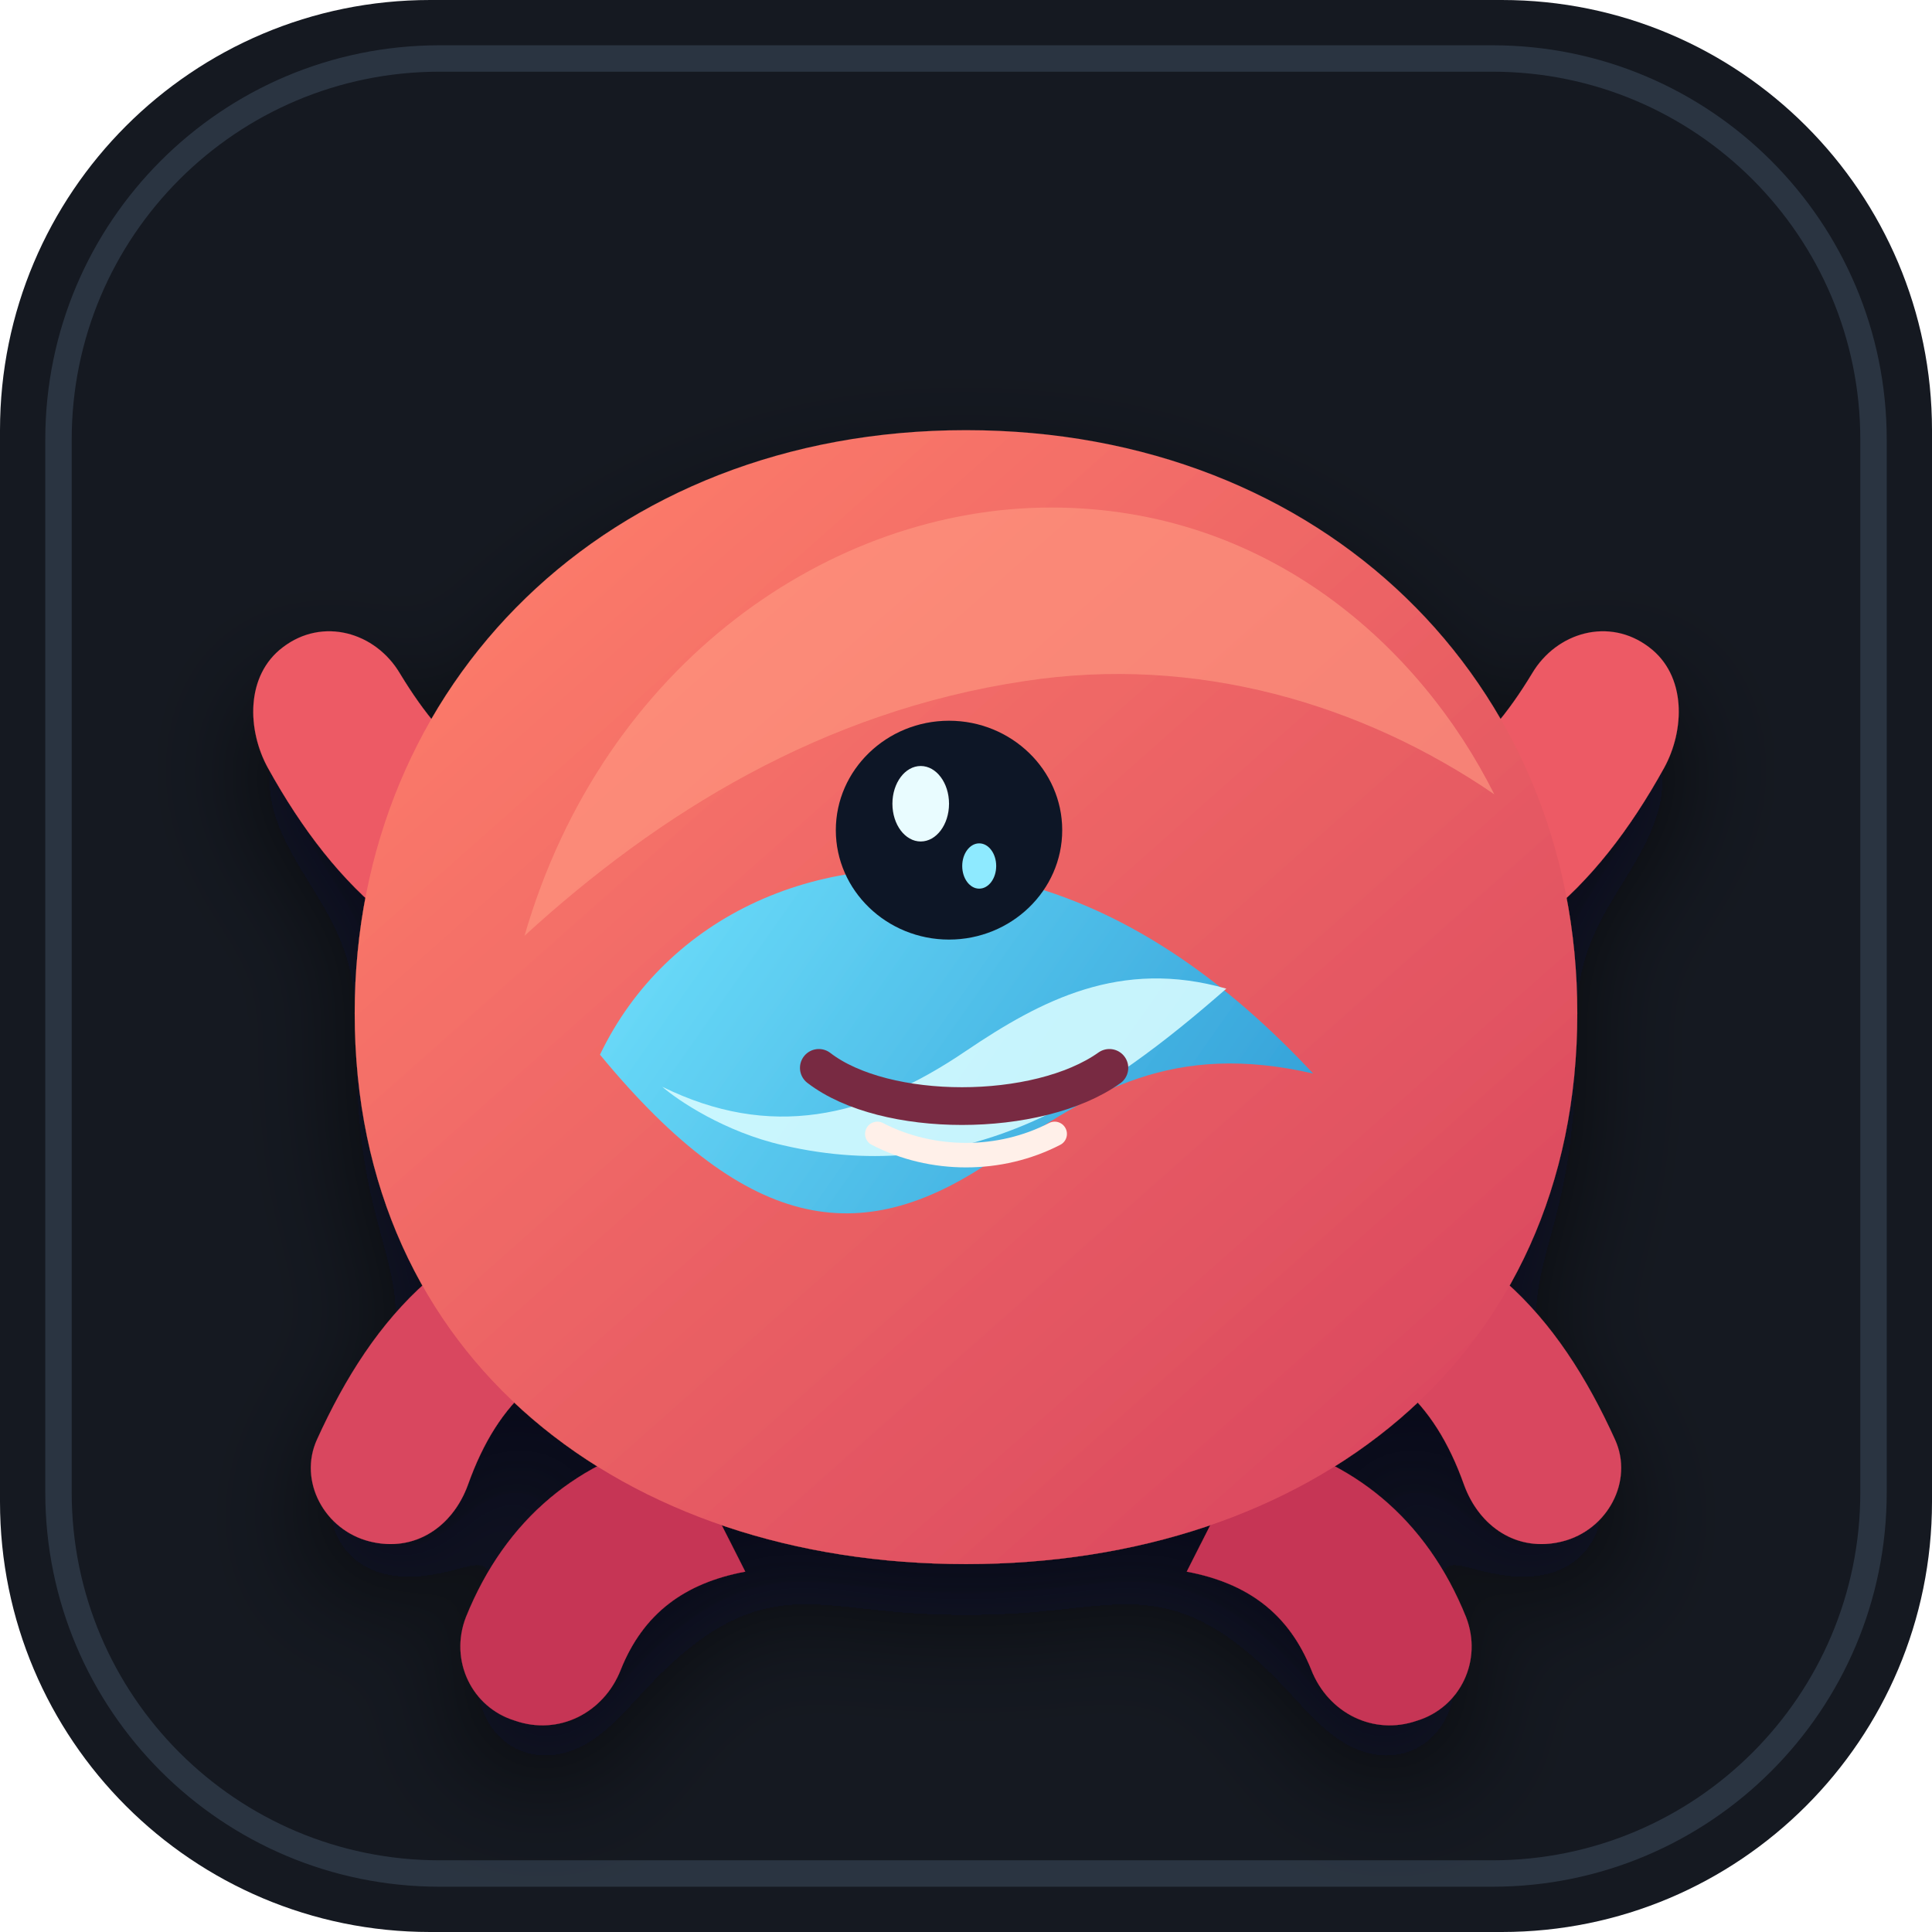
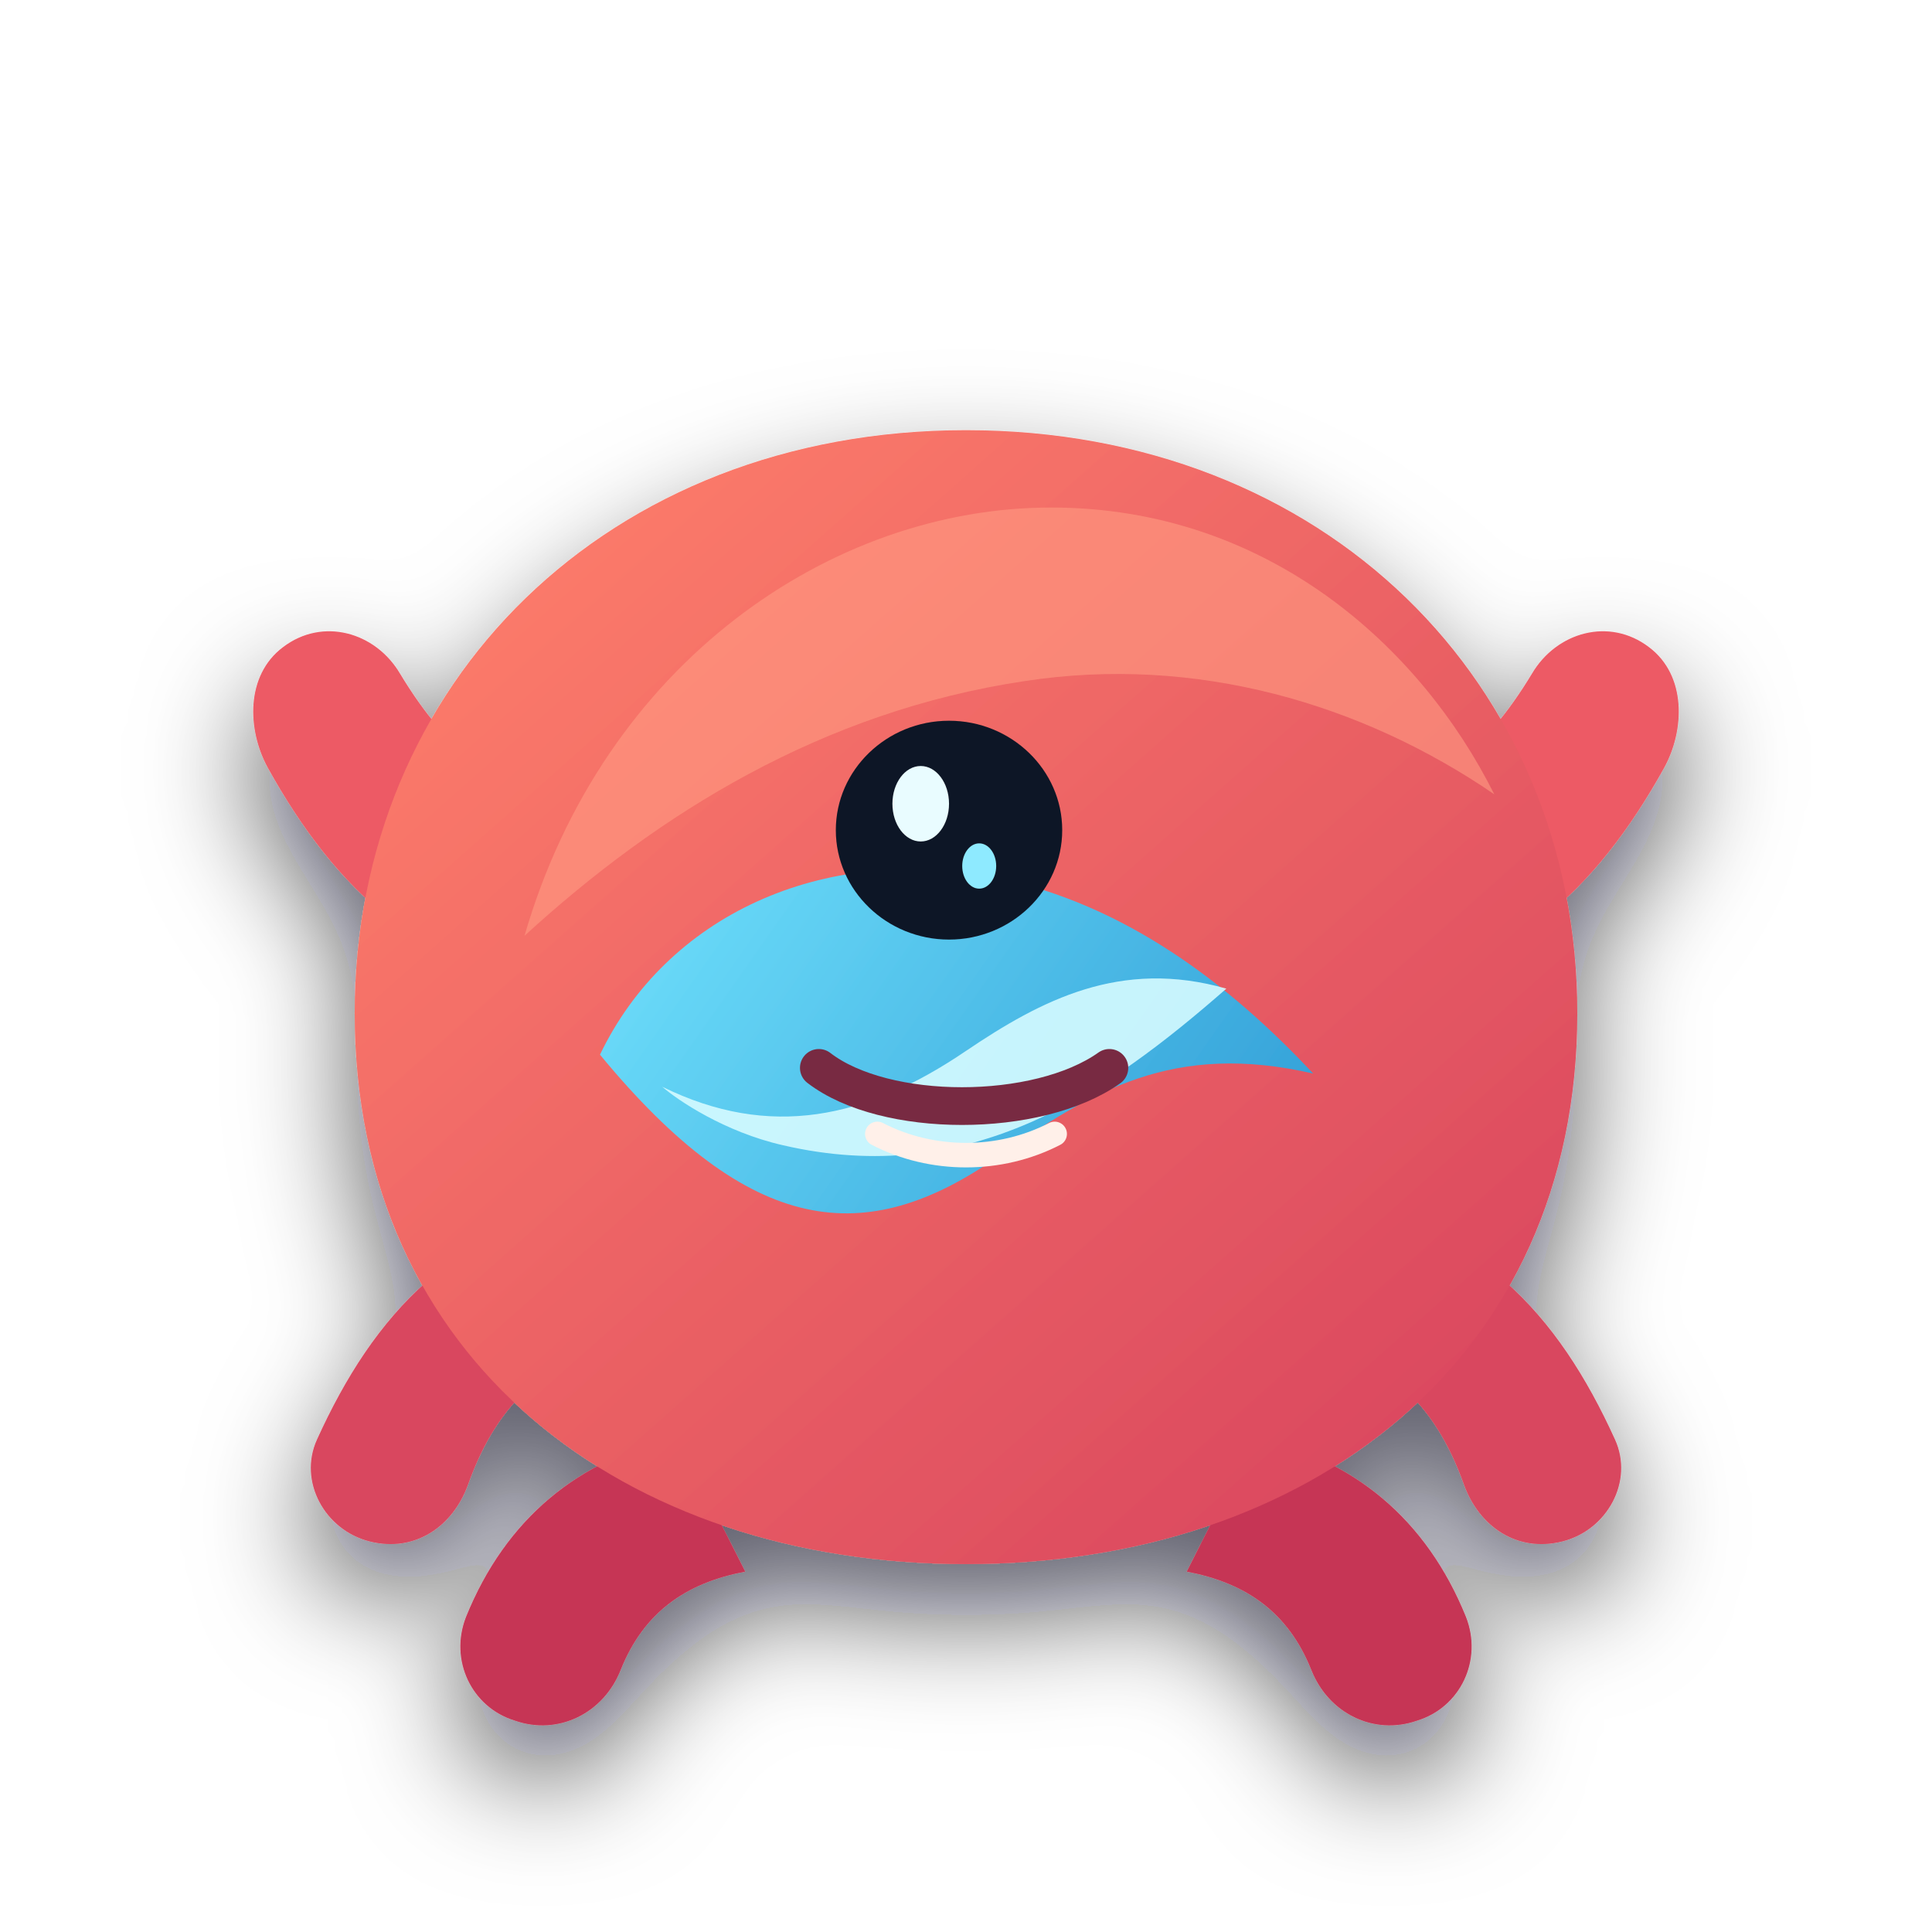
<svg xmlns="http://www.w3.org/2000/svg" viewBox="0 0 1024 1024" role="img" aria-label="rorca crab icon">
  <defs>
    <linearGradient id="shell" x1="256" y1="220" x2="770" y2="800" gradientUnits="userSpaceOnUse">
      <stop stop-color="#ff806b" />
      <stop offset="1" stop-color="#d9465f" />
    </linearGradient>
    <linearGradient id="wave" x1="330" y1="390" x2="700" y2="650" gradientUnits="userSpaceOnUse">
      <stop stop-color="#75e6ff" />
      <stop offset="1" stop-color="#2e9bd5" />
    </linearGradient>
    <filter id="shadow" x="-30%" y="-30%" width="160%" height="160%">
      <feDropShadow dx="0" dy="28" stdDeviation="30" flood-color="#020712" flood-opacity=".62" />
    </filter>
  </defs>
-   <rect width="1024" height="1024" rx="228" fill="#151921" />
-   <rect x="31" y="31" width="962" height="962" rx="202" fill="none" stroke="#2a3441" stroke-width="14" />
  <g filter="url(#shadow)">
    <path d="M300 523c-74-6-122-51-158-116-11-20-12-49 8-64 21-16 49-8 62 14 26 43 52 61 91 66l-3 100Z" fill="#ed5a65" />
    <path d="M724 523c74-6 122-51 158-116 11-20 12-49-8-64-21-16-49-8-62 14-26 43-52 61-91 66l3 100Z" fill="#ed5a65" />
    <path d="M326 635c-85 13-128 62-158 128-10 22 4 48 28 54 24 6 44-8 52-30 16-45 43-69 91-77l-13-75Z" fill="#d9465f" />
    <path d="M698 635c85 13 128 62 158 128 10 22-4 48-28 54-24 6-44-8-52-30-16-45-43-69-91-77l13-75Z" fill="#d9465f" />
    <path d="M359 762c-52 11-91 43-112 95-9 23 3 48 26 55 23 8 47-4 56-27 12-30 34-46 66-52l-36-71Z" fill="#c63555" />
    <path d="M665 762c52 11 91 43 112 95 9 23-3 48-26 55-23 8-47-4-56-27-12-30-34-46-66-52l36-71Z" fill="#c63555" />
    <path d="M512 228c-190 0-324 134-324 309 0 184 143 292 324 292s324-108 324-292c0-175-134-309-324-309Z" fill="url(#shell)" />
    <path d="M278 496c42-145 163-227 279-227 115 0 196 74 235 152-70-48-158-74-249-60-107 16-194 70-265 135Z" fill="#ff9a81" opacity=".62" />
    <path d="M318 559c35-73 117-112 209-94 70 14 126 58 169 104-74-17-117 9-167 44-70 49-131 43-211-54Z" fill="url(#wave)" />
    <path d="M351 576c57 28 108 17 161-19 40-27 82-49 138-33-64 56-136 106-235 83-31-7-56-24-64-31Z" fill="#d5fbff" opacity=".9" />
    <path d="M443 440c0-32 27-58 60-58s60 26 60 58-27 58-60 58-60-26-60-58Z" fill="#111827" />
    <ellipse cx="488" cy="426" rx="15" ry="20" fill="#e9fcff" />
    <ellipse cx="519" cy="459" rx="9" ry="12" fill="#8eeaff" />
    <path d="M434 566c35 27 116 27 154 0" fill="none" stroke="#782c42" stroke-linecap="round" stroke-width="20" />
    <path d="M465 601c29 15 65 15 94 0" fill="none" stroke="#fff0e9" stroke-linecap="round" stroke-width="13" />
  </g>
</svg>
